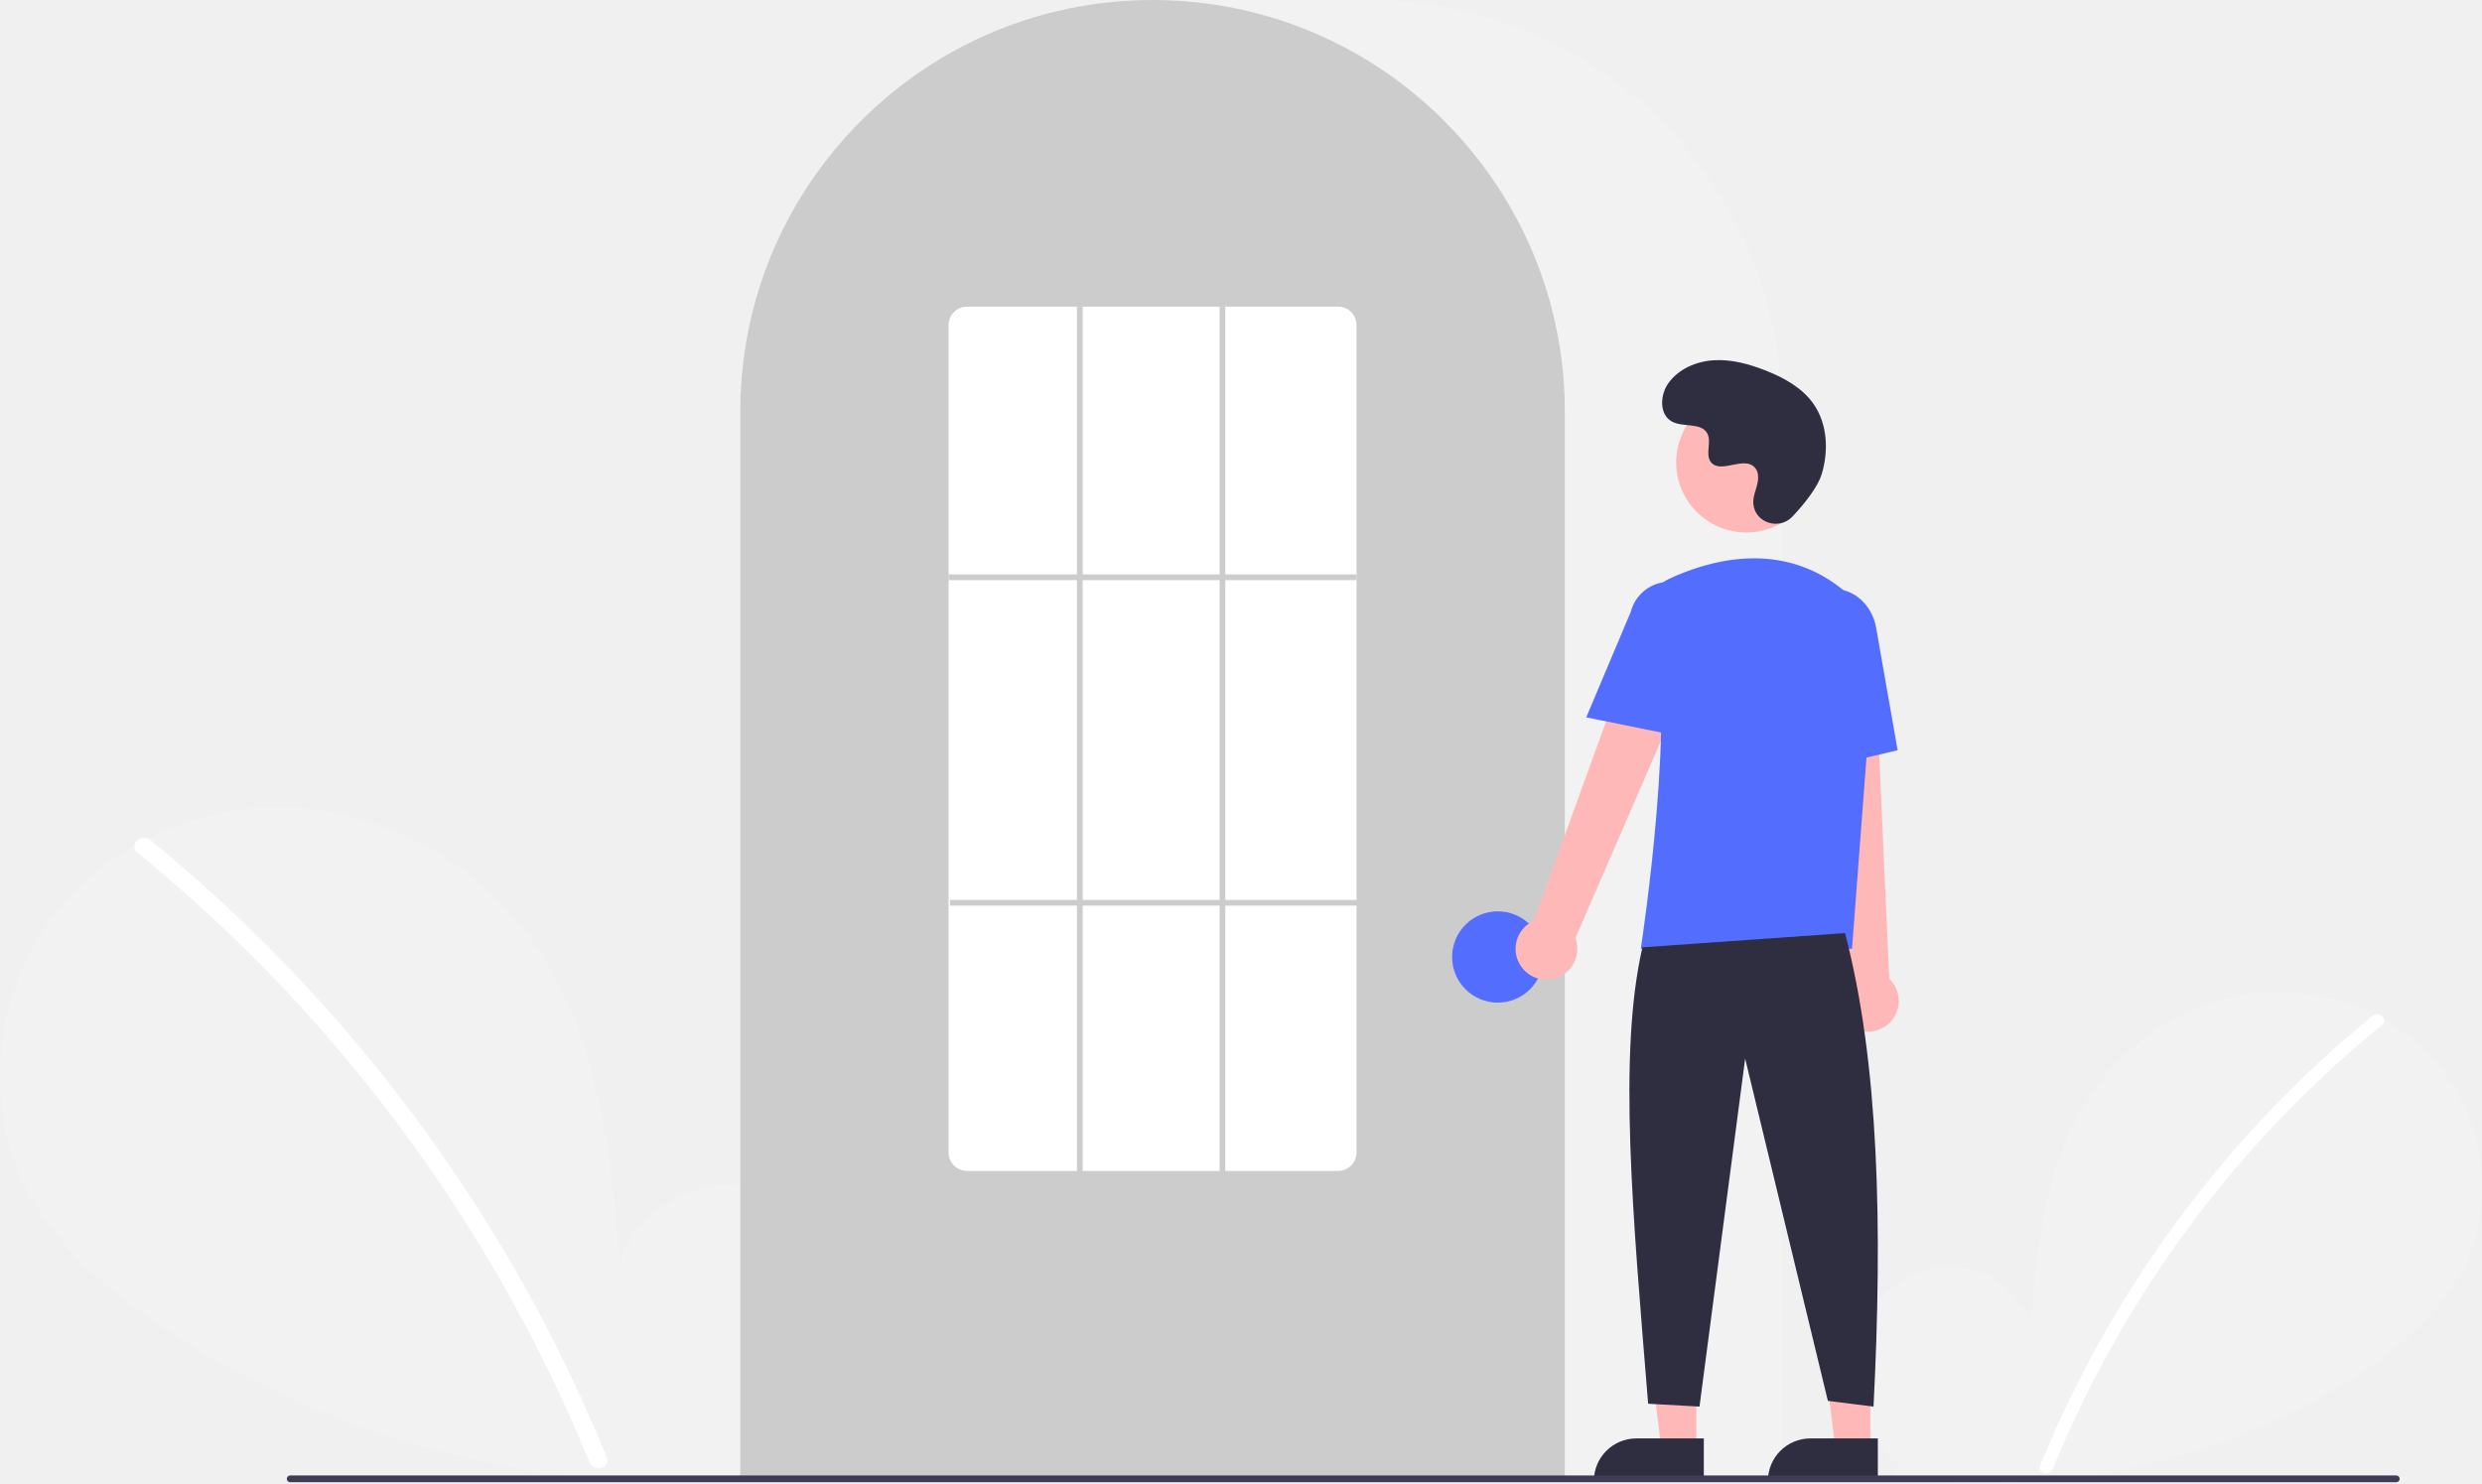
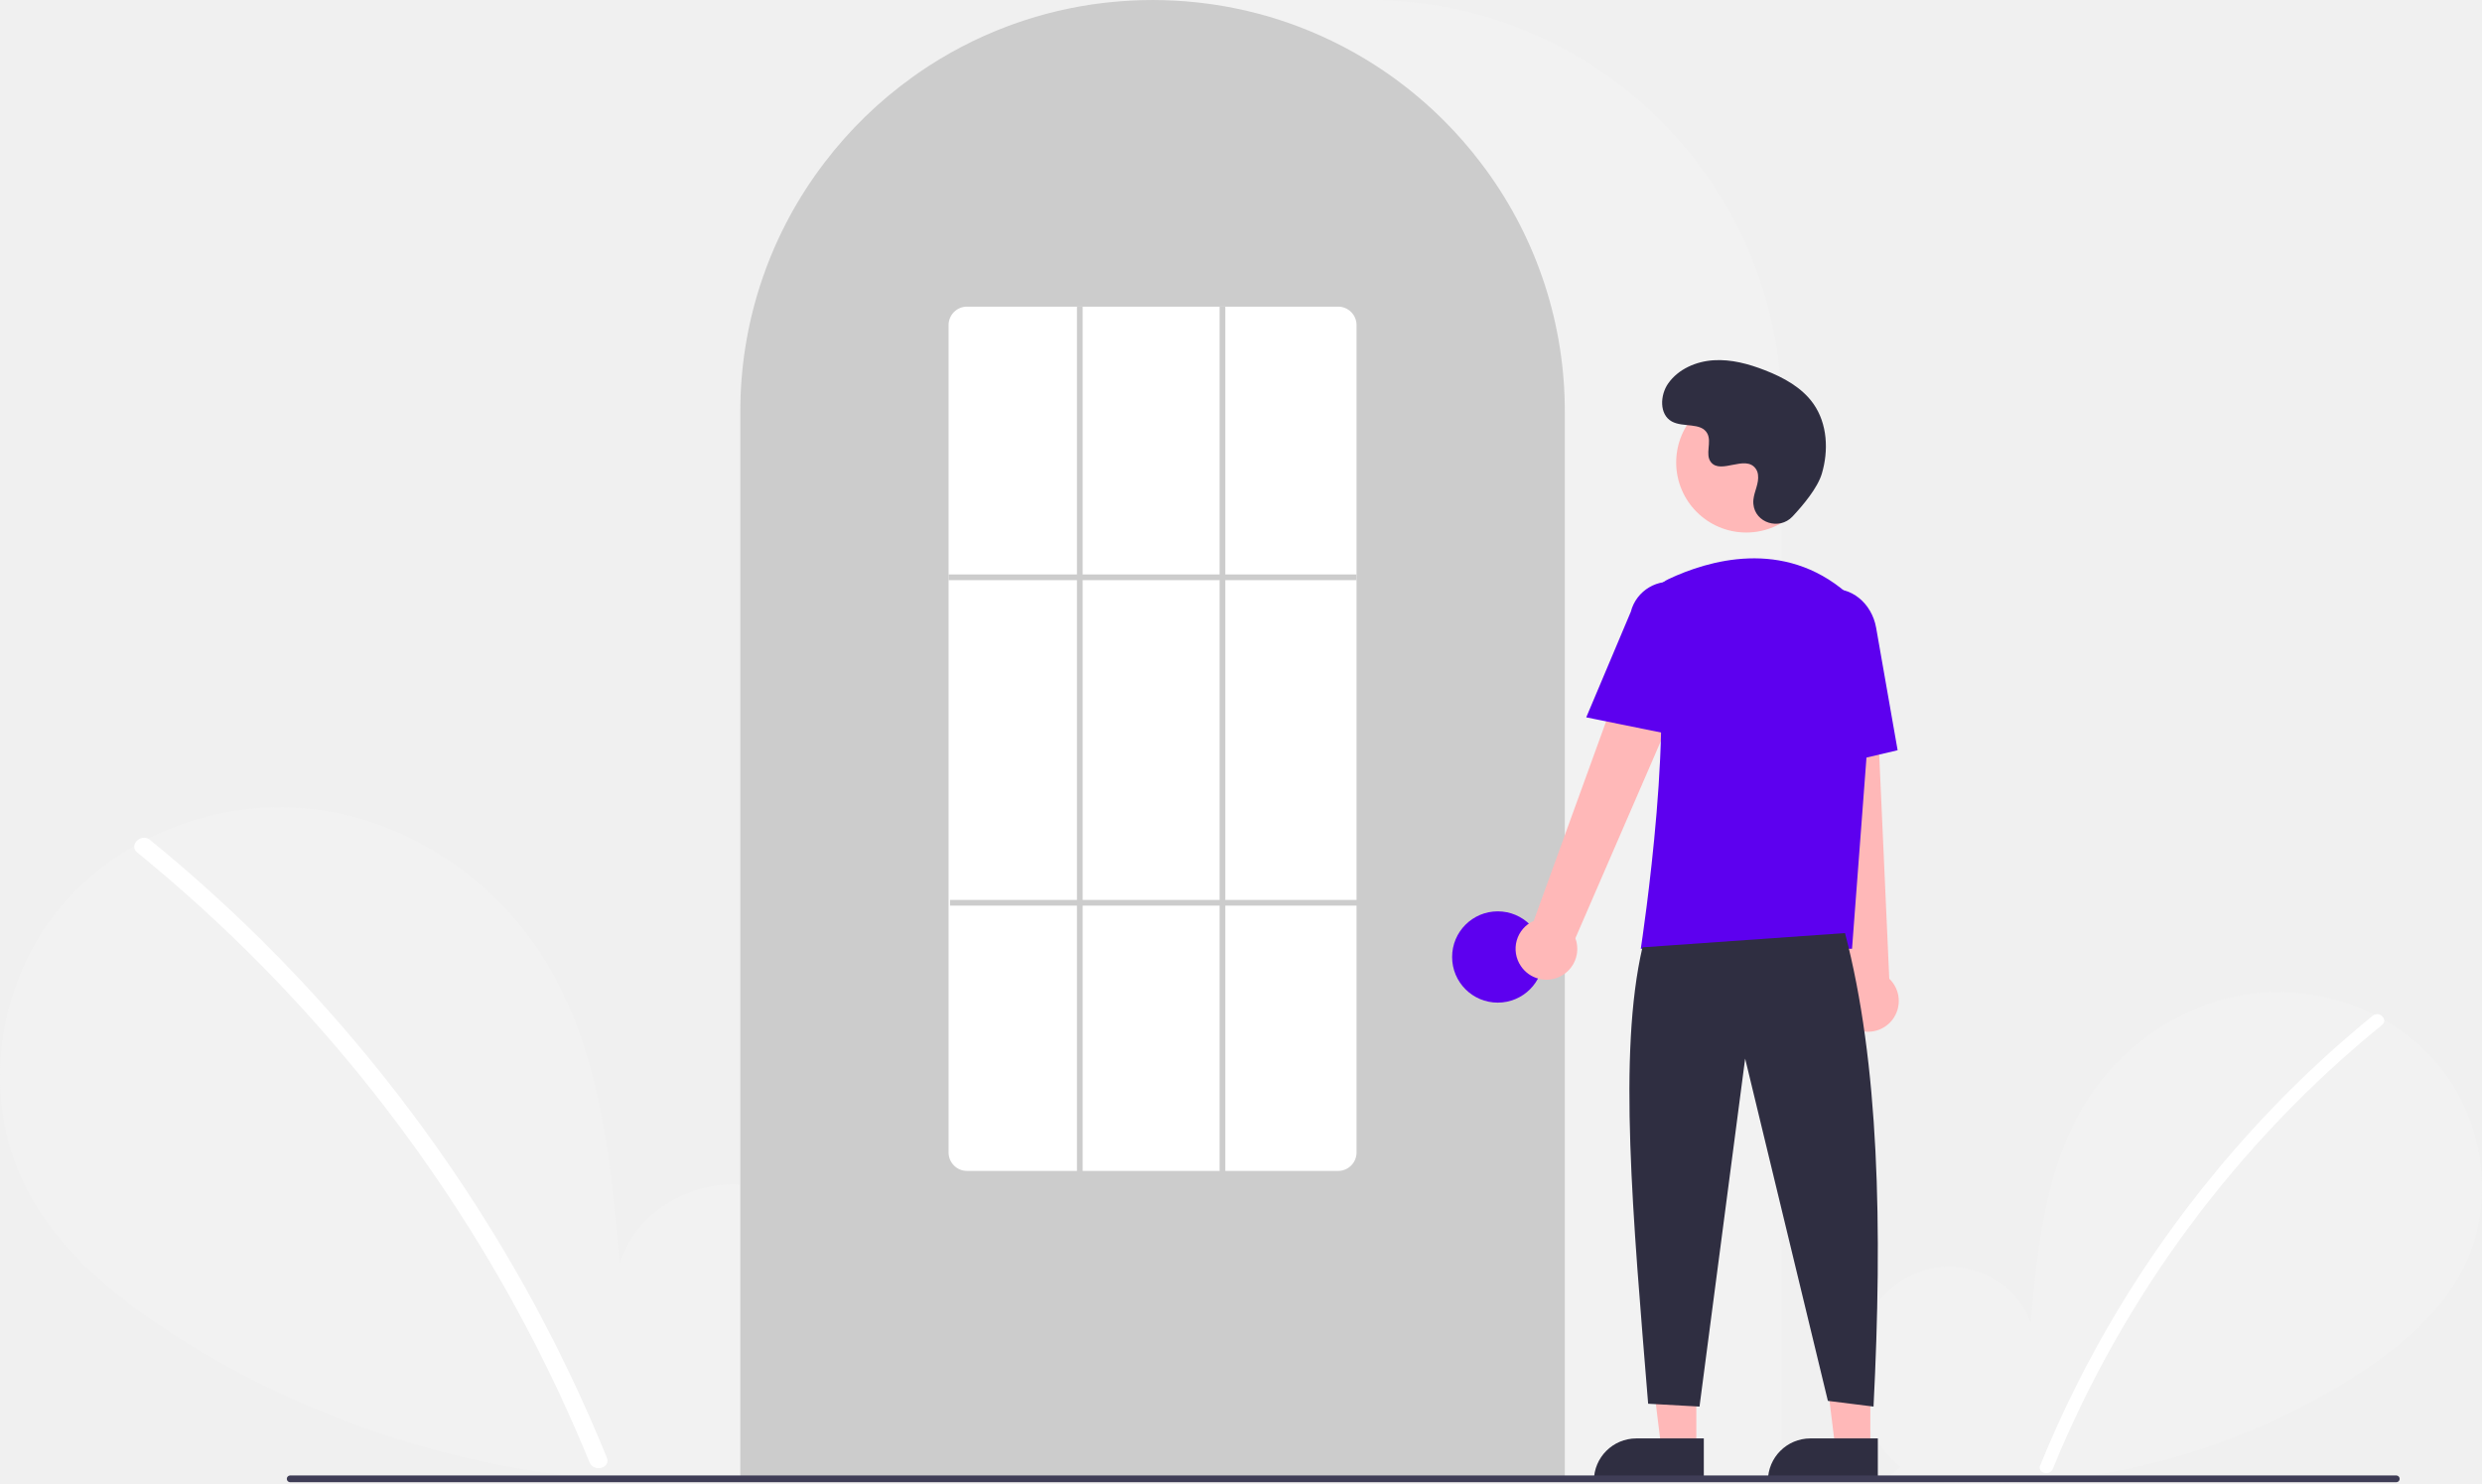
<svg xmlns="http://www.w3.org/2000/svg" data-name="Layer 1" width="870" height="520.139" viewBox="0 0 870 520.139">
  <path d="M831.092,704.187c-11.138-9.412-17.904-24.28-16.13-38.754s12.764-27.78,27.018-30.854,30.504,5.435,34.834,19.359c2.383-26.846,5.129-54.818,19.402-77.68,12.924-20.701,35.309-35.514,59.569-38.164s49.803,7.359,64.933,26.507,18.835,46.985,8.238,68.969c-7.806,16.195-22.188,28.247-37.257,38.052a240.452,240.452,0,0,1-164.454,35.977Z" transform="translate(-165 -189.9307)" fill="#f2f2f2" />
  <path d="M996.728,546.01a393.414,393.414,0,0,0-54.826,54.442,394.561,394.561,0,0,0-61.752,103.194c-1.112,2.725,3.313,3.911,4.412,1.216A392.342,392.342,0,0,1,999.963,549.245c2.284-1.86-.97-5.08-3.236-3.236Z" transform="translate(-165 -189.9307)" fill="#fff" />
  <path d="M445.067,701.63c15.299-12.927,24.591-33.348,22.154-53.228s-17.531-38.156-37.11-42.377-41.897,7.464-47.844,26.59c-3.273-36.873-7.044-75.292-26.648-106.693-17.751-28.433-48.497-48.778-81.818-52.418s-68.404,10.107-89.185,36.407-25.869,64.535-11.315,94.729c10.722,22.243,30.475,38.797,51.172,52.264,66.03,42.965,147.939,60.884,225.877,49.415" transform="translate(-165 -189.9307)" fill="#f2f2f2" />
  <path d="M217.567,484.373a540.355,540.355,0,0,1,75.304,74.777A548.076,548.076,0,0,1,352.257,647.04a545.835,545.835,0,0,1,25.43,53.846c1.527,3.743-4.55,5.372-6.06,1.671a536.36,536.36,0,0,0-49.009-92.727A539.734,539.734,0,0,0,256.889,528.632a538.441,538.441,0,0,0-43.766-39.815c-3.138-2.555,1.332-6.978,4.444-4.444Z" transform="translate(-165 -189.9307)" fill="#fff" />
  <path d="M789.5,708.931h-365v-374.5c0-79.678,64.822-144.5,144.5-144.5h76c79.677,0,144.5,64.822,144.5,144.5Z" transform="translate(-165 -189.9307)" fill="#f2f2f2" />
  <path d="M713.5,708.931h-289v-374.5a143.382,143.382,0,0,1,27.596-84.944c.664-.905,1.326-1.798,2.009-2.681a144.466,144.466,0,0,1,30.754-29.851c.66-.48,1.322-.952,1.994-1.423a144.16,144.16,0,0,1,31.472-16.459c.661-.25,1.334-.501,2.007-.742a144.02,144.02,0,0,1,31.108-7.336c.658-.09,1.333-.16,2.008-.23a146.288,146.288,0,0,1,31.105,0c.673.07,1.349.141,2.014.231a143.995,143.995,0,0,1,31.1,7.335c.673.241,1.346.492,2.009.743a143.799,143.799,0,0,1,31.106,16.216c.672.461,1.344.933,2.006,1.405a145.987,145.987,0,0,1,18.384,15.564,144.305,144.305,0,0,1,12.724,14.551c.681.88,1.343,1.773,2.005,2.677A143.382,143.382,0,0,1,713.5,334.431Z" transform="translate(-165 -189.9307)" fill="#ccc" />
-   <circle cx="525" cy="335.5" r="16" fill="#536DFE" />
+   <circle cx="525" cy="335.5" r="16" fill="#5d00ef" />
  <polygon points="594.599 507.783 582.339 507.783 576.506 460.495 594.601 460.496 594.599 507.783" fill="#ffb8b8" />
  <path d="M573.582,504.28h23.644a0,0,0,0,1,0,0v14.887a0,0,0,0,1,0,0H558.695a0,0,0,0,1,0,0v0a14.887,14.887,0,0,1,14.887-14.887Z" fill="#2f2e41" />
  <polygon points="655.599 507.783 643.339 507.783 637.506 460.495 655.601 460.496 655.599 507.783" fill="#ffb8b8" />
  <path d="M634.582,504.28h23.644a0,0,0,0,1,0,0v14.887a0,0,0,0,1,0,0H619.695a0,0,0,0,1,0,0v0a14.887,14.887,0,0,1,14.887-14.887Z" fill="#2f2e41" />
  <path d="M698.098,528.6a10.743,10.743,0,0,1,4.511-15.843l41.676-114.867L764.791,409.082,717.206,518.853a10.801,10.801,0,0,1-19.109,9.748Z" transform="translate(-165 -189.9307)" fill="#ffb8b8" />
  <path d="M814.336,550.184a10.743,10.743,0,0,1-2.893-16.217L798.533,412.458l23.338,1.066L827.236,533.045a10.801,10.801,0,0,1-12.9,17.139Z" transform="translate(-165 -189.9307)" fill="#ffb8b8" />
  <circle cx="612.106" cy="162.123" r="24.561" fill="#ffb8b8" />
-   <path d="M814.18,522.549H740.133l.089-.576c.133-.861,13.197-86.439,3.562-114.436a11.813,11.813,0,0,1,6.069-14.584h0c13.772-6.485,40.208-14.471,62.52,4.909a28.234,28.234,0,0,1,9.459,23.396Z" transform="translate(-165 -189.9307)" fill="#536DFE" />
-   <path d="M754.354,448.181,721.018,441.418l15.626-37.03a13.997,13.997,0,0,1,27.106,6.998Z" transform="translate(-165 -189.9307)" fill="#536DFE" />
-   <path d="M797.05,460.739l-2.004-45.941c-1.52-8.636,3.424-16.8,11.027-18.135,7.605-1.33,15.032,4.66,16.558,13.36l7.533,42.928Z" transform="translate(-165 -189.9307)" fill="#536DFE" />
+   <path d="M814.18,522.549H740.133l.089-.576c.133-.861,13.197-86.439,3.562-114.436a11.813,11.813,0,0,1,6.069-14.584h0c13.772-6.485,40.208-14.471,62.52,4.909a28.234,28.234,0,0,1,9.459,23.396Z" transform="translate(-165 -189.9307)" fill="#5d00ef" />
+   <path d="M754.354,448.181,721.018,441.418l15.626-37.03a13.997,13.997,0,0,1,27.106,6.998Z" transform="translate(-165 -189.9307)" fill="#5d00ef" />
+   <path d="M797.05,460.739l-2.004-45.941c-1.52-8.636,3.424-16.8,11.027-18.135,7.605-1.33,15.032,4.66,16.558,13.36l7.533,42.928Z" transform="translate(-165 -189.9307)" fill="#5d00ef" />
  <path d="M811.716,517.049c11.915,45.377,13.214,103.069,10,166l-16-2-29-120-16,122-18-1c-5.377-66.03-10.613-122.715-2-160Z" transform="translate(-165 -189.9307)" fill="#2f2e41" />
  <path d="M793.289,371.035c-4.582,4.881-13.091,2.261-13.688-4.407a8.055,8.055,0,0,1,.01-1.556c.308-2.954,2.015-5.635,1.606-8.754a4.59,4.59,0,0,0-.84-2.149c-3.651-4.889-12.222,2.187-15.668-2.239-2.113-2.714.371-6.987-1.251-10.021-2.14-4.004-8.479-2.029-12.454-4.221-4.423-2.439-4.158-9.225-1.247-13.353,3.551-5.034,9.776-7.72,15.923-8.107s12.253,1.275,17.992,3.511c6.521,2.541,12.988,6.054,17.001,11.788,4.88,6.973,5.35,16.348,2.909,24.502C802.098,360.99,797.031,367.049,793.289,371.035Z" transform="translate(-165 -189.9307)" fill="#2f2e41" />
  <path d="M1004.982,709.574h-738.294a1.191,1.191,0,0,1,0-2.381h738.294a1.191,1.191,0,0,1,0,2.381Z" transform="translate(-165 -189.9307)" fill="#3f3d56" />
  <path d="M634,600.431H504a6.465,6.465,0,0,1-6.5-6.415V303.846a6.465,6.465,0,0,1,6.5-6.415H634a6.465,6.465,0,0,1,6.5,6.415V594.015A6.465,6.465,0,0,1,634,600.431Z" transform="translate(-165 -189.9307)" fill="#fff" />
  <rect x="332.5" y="201.39" width="143" height="2" fill="#ccc" />
  <rect x="333" y="315.5" width="143" height="2" fill="#ccc" />
  <rect x="377.5" y="107.5" width="2" height="304" fill="#ccc" />
  <rect x="427.5" y="107.5" width="2" height="304" fill="#ccc" />
</svg>
